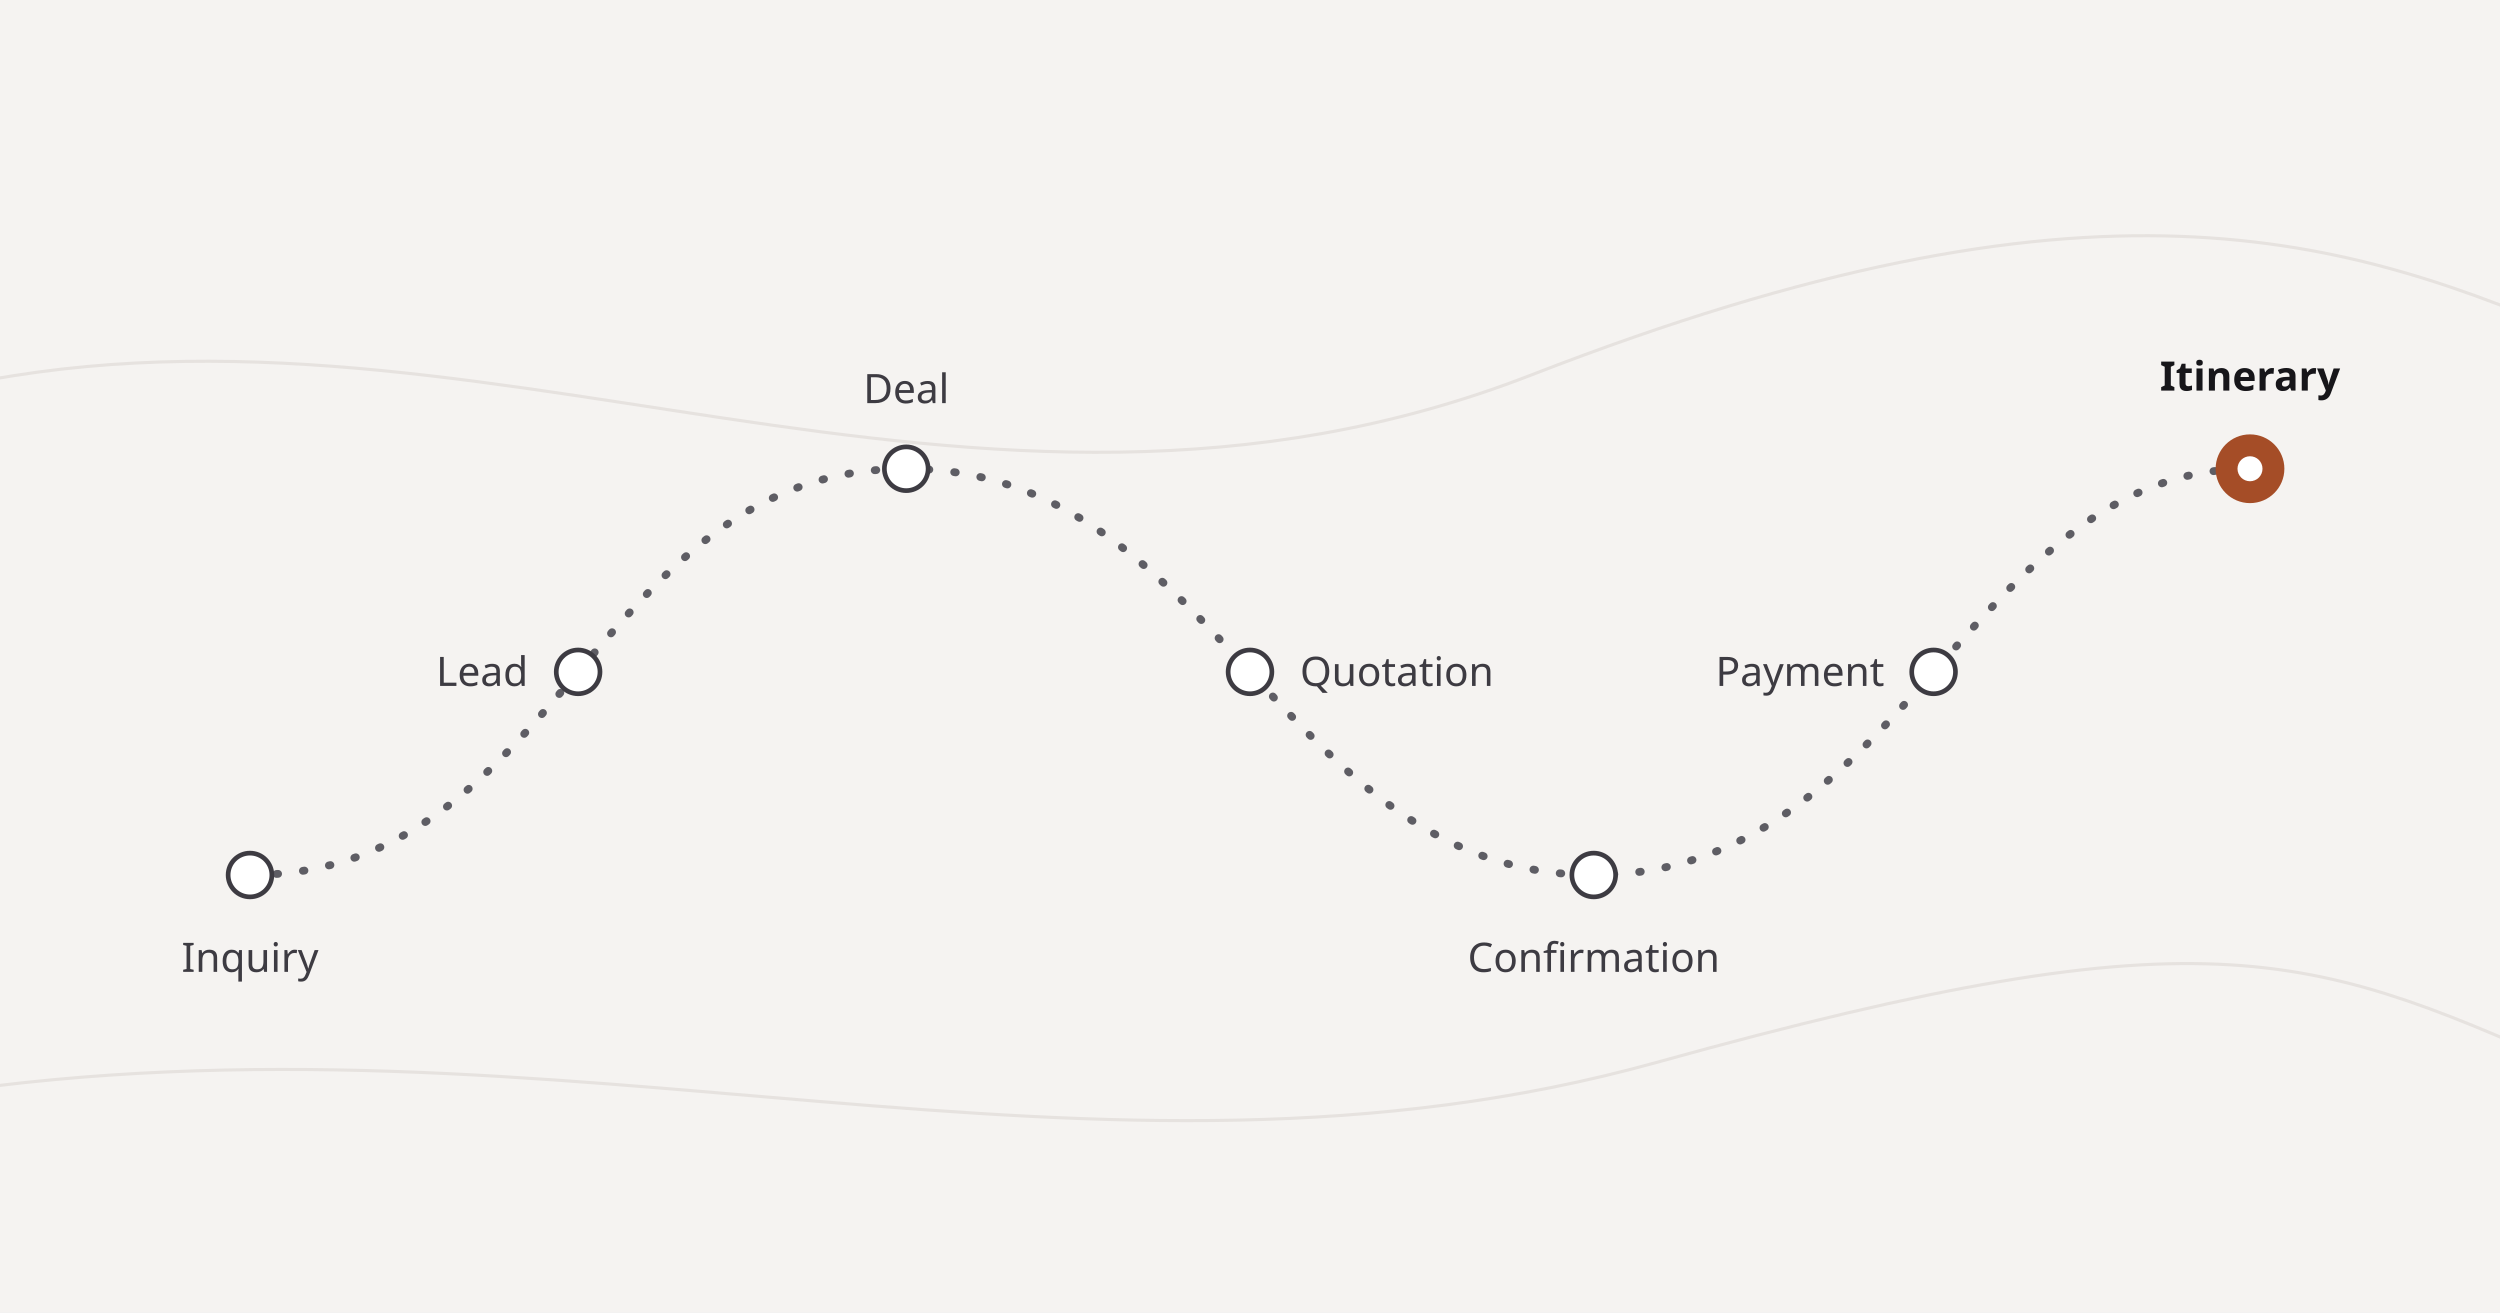
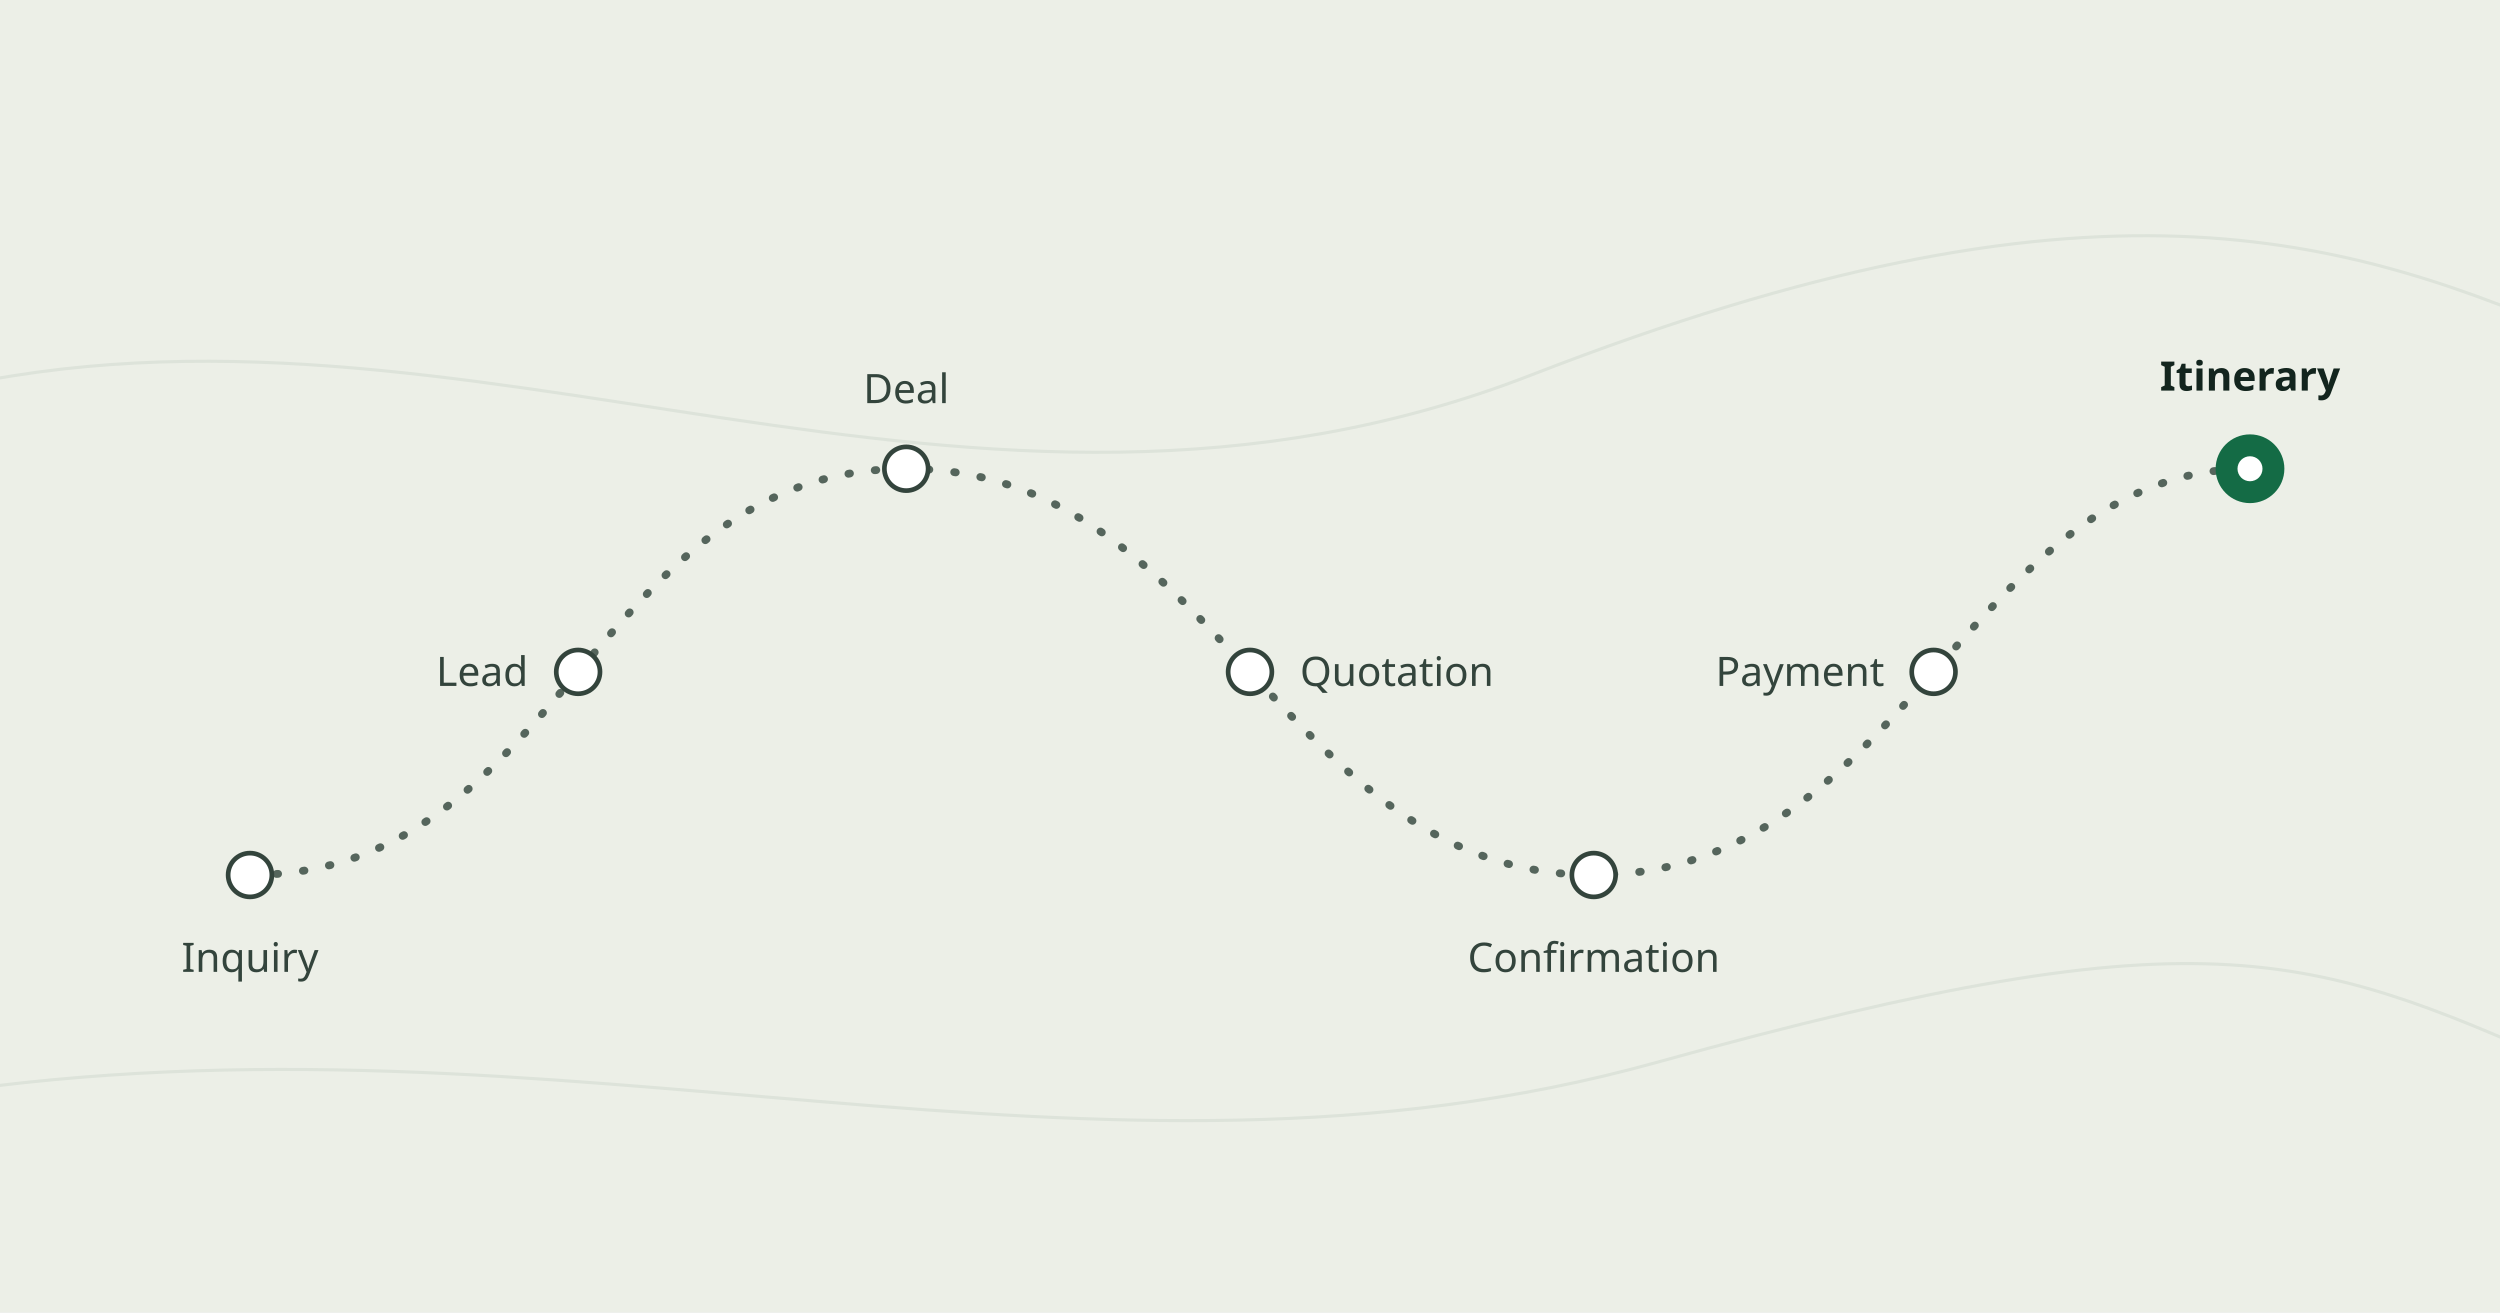
<svg xmlns="http://www.w3.org/2000/svg" width="1600" height="840" viewBox="0 0 1600 840" role="img" aria-labelledby="title">
-   <rect width="1600" height="840" fill="#f5f3f1" />
-   <g fill="none" stroke="#e6e2df" stroke-width="2">
+   <rect width="1600" height="840" fill="#ecefe7" />
+   <g fill="none" stroke="#dde3da" stroke-width="2">
    <path d="M-40 250 C 300 170, 620 380, 980 240 S 1500 150, 1660 220" />
    <path d="M-40 700 C 360 640, 700 780, 1060 680 S 1480 610, 1660 690" />
  </g>
-   <path d="M160 560 C 360 560, 380 300, 580 300 S 820 560, 1020 560 S 1260 300, 1440 300" fill="none" stroke="#5e5d64" stroke-width="5" stroke-linecap="round" stroke-dasharray="1 16" />
-   <g fill="#ffffff" stroke="#3d3b42" stroke-width="3">
+   <path d="M160 560 C 360 560, 380 300, 580 300 S 820 560, 1020 560 S 1260 300, 1440 300" fill="none" stroke="#55655c" stroke-width="5" stroke-linecap="round" stroke-dasharray="1 16" />
+   <g fill="#ffffff" stroke="#33443c" stroke-width="3">
    <circle cx="160" cy="560" r="14" />
    <circle cx="370" cy="430" r="14" />
    <circle cx="580" cy="300" r="14" />
    <circle cx="800" cy="430" r="14" />
    <circle cx="1020" cy="560" r="14" />
    <circle cx="1237.5" cy="430" r="14" />
  </g>
-   <circle cx="1440" cy="300" r="22" fill="#a54d27" />
+   <circle cx="1440" cy="300" r="22" fill="#146b45" />
  <circle cx="1440" cy="300" r="8" fill="#ffffff" />
-   <g font-family="Figtree, 'Segoe UI', system-ui, sans-serif" font-size="26" fill="#3d3b42">
+   <g font-family="Figtree, 'Segoe UI', system-ui, sans-serif" font-size="26" fill="#33443c">
    <text x="160" y="622" text-anchor="middle">Inquiry</text>
    <text x="338" y="439" text-anchor="end">Lead</text>
    <text x="580" y="258" text-anchor="middle">Deal</text>
    <text x="832" y="439" text-anchor="start">Quotation</text>
    <text x="1020" y="622" text-anchor="middle">Confirmation</text>
    <text x="1206" y="439" text-anchor="end">Payment</text>
-     <text x="1440" y="250" text-anchor="middle" fill="#17161a" font-weight="600">Itinerary</text>
+     <text x="1440" y="250" text-anchor="middle" fill="#13251e" font-weight="600">Itinerary</text>
  </g>
</svg>
